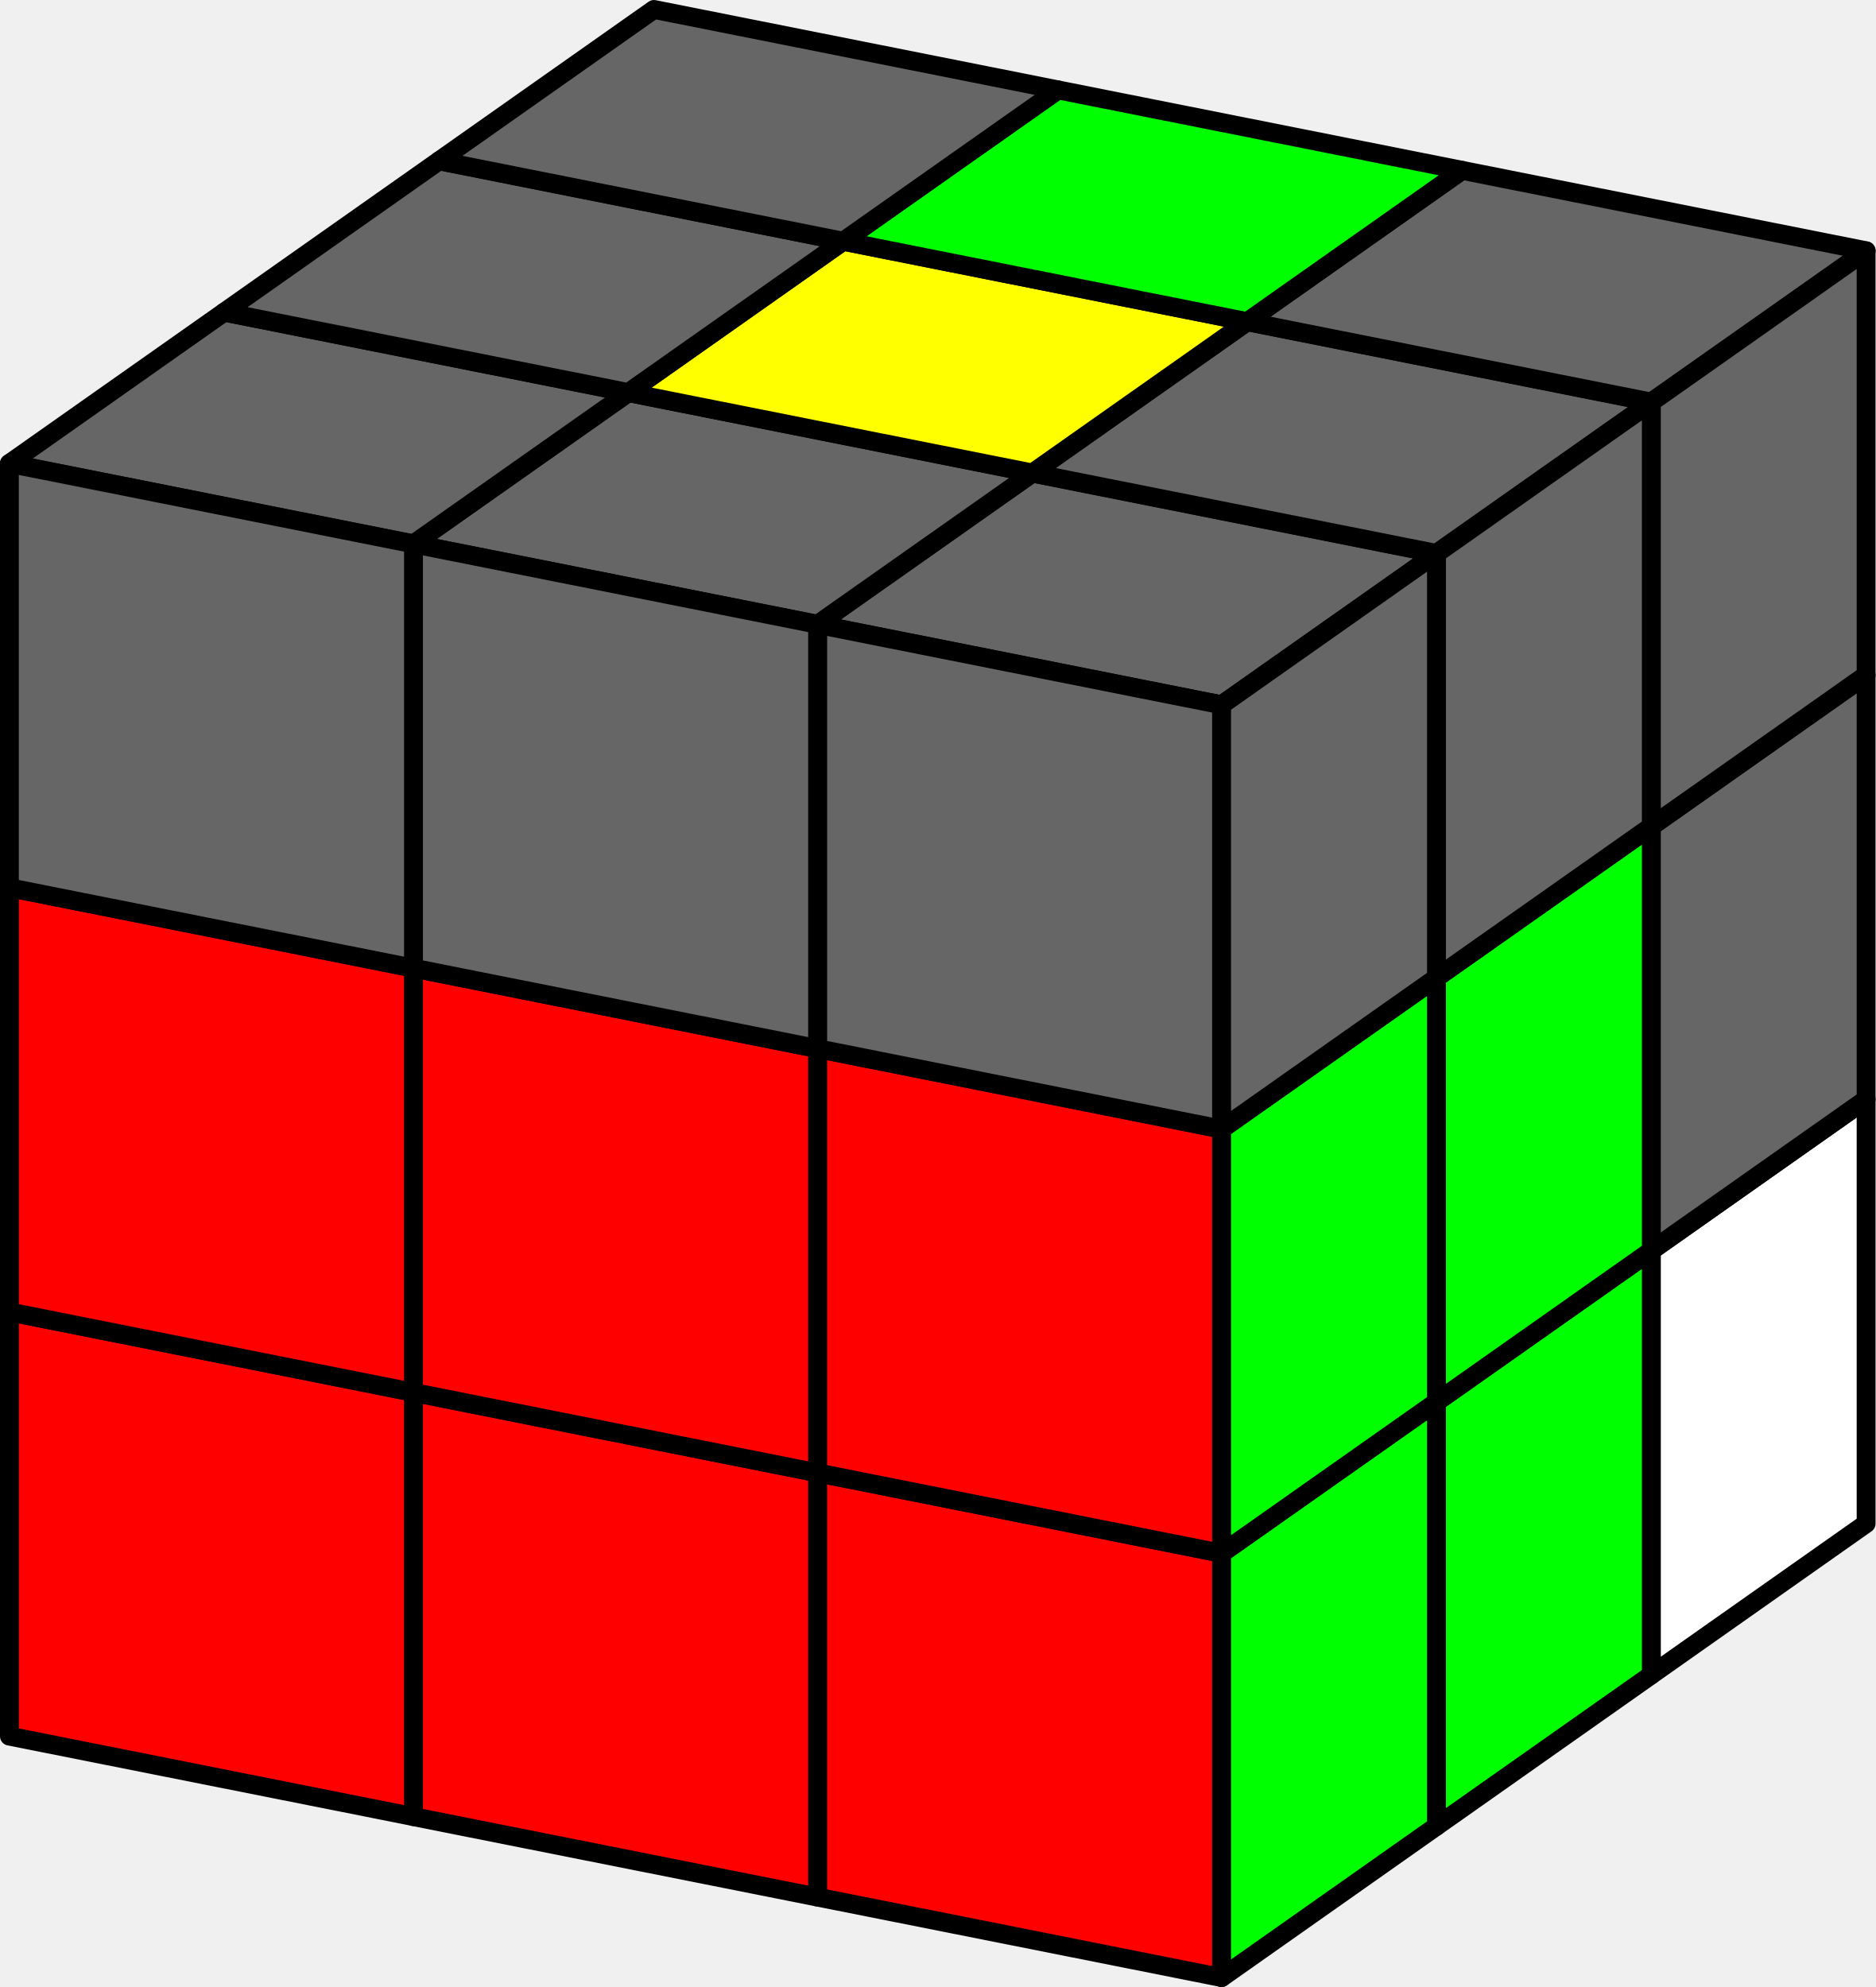
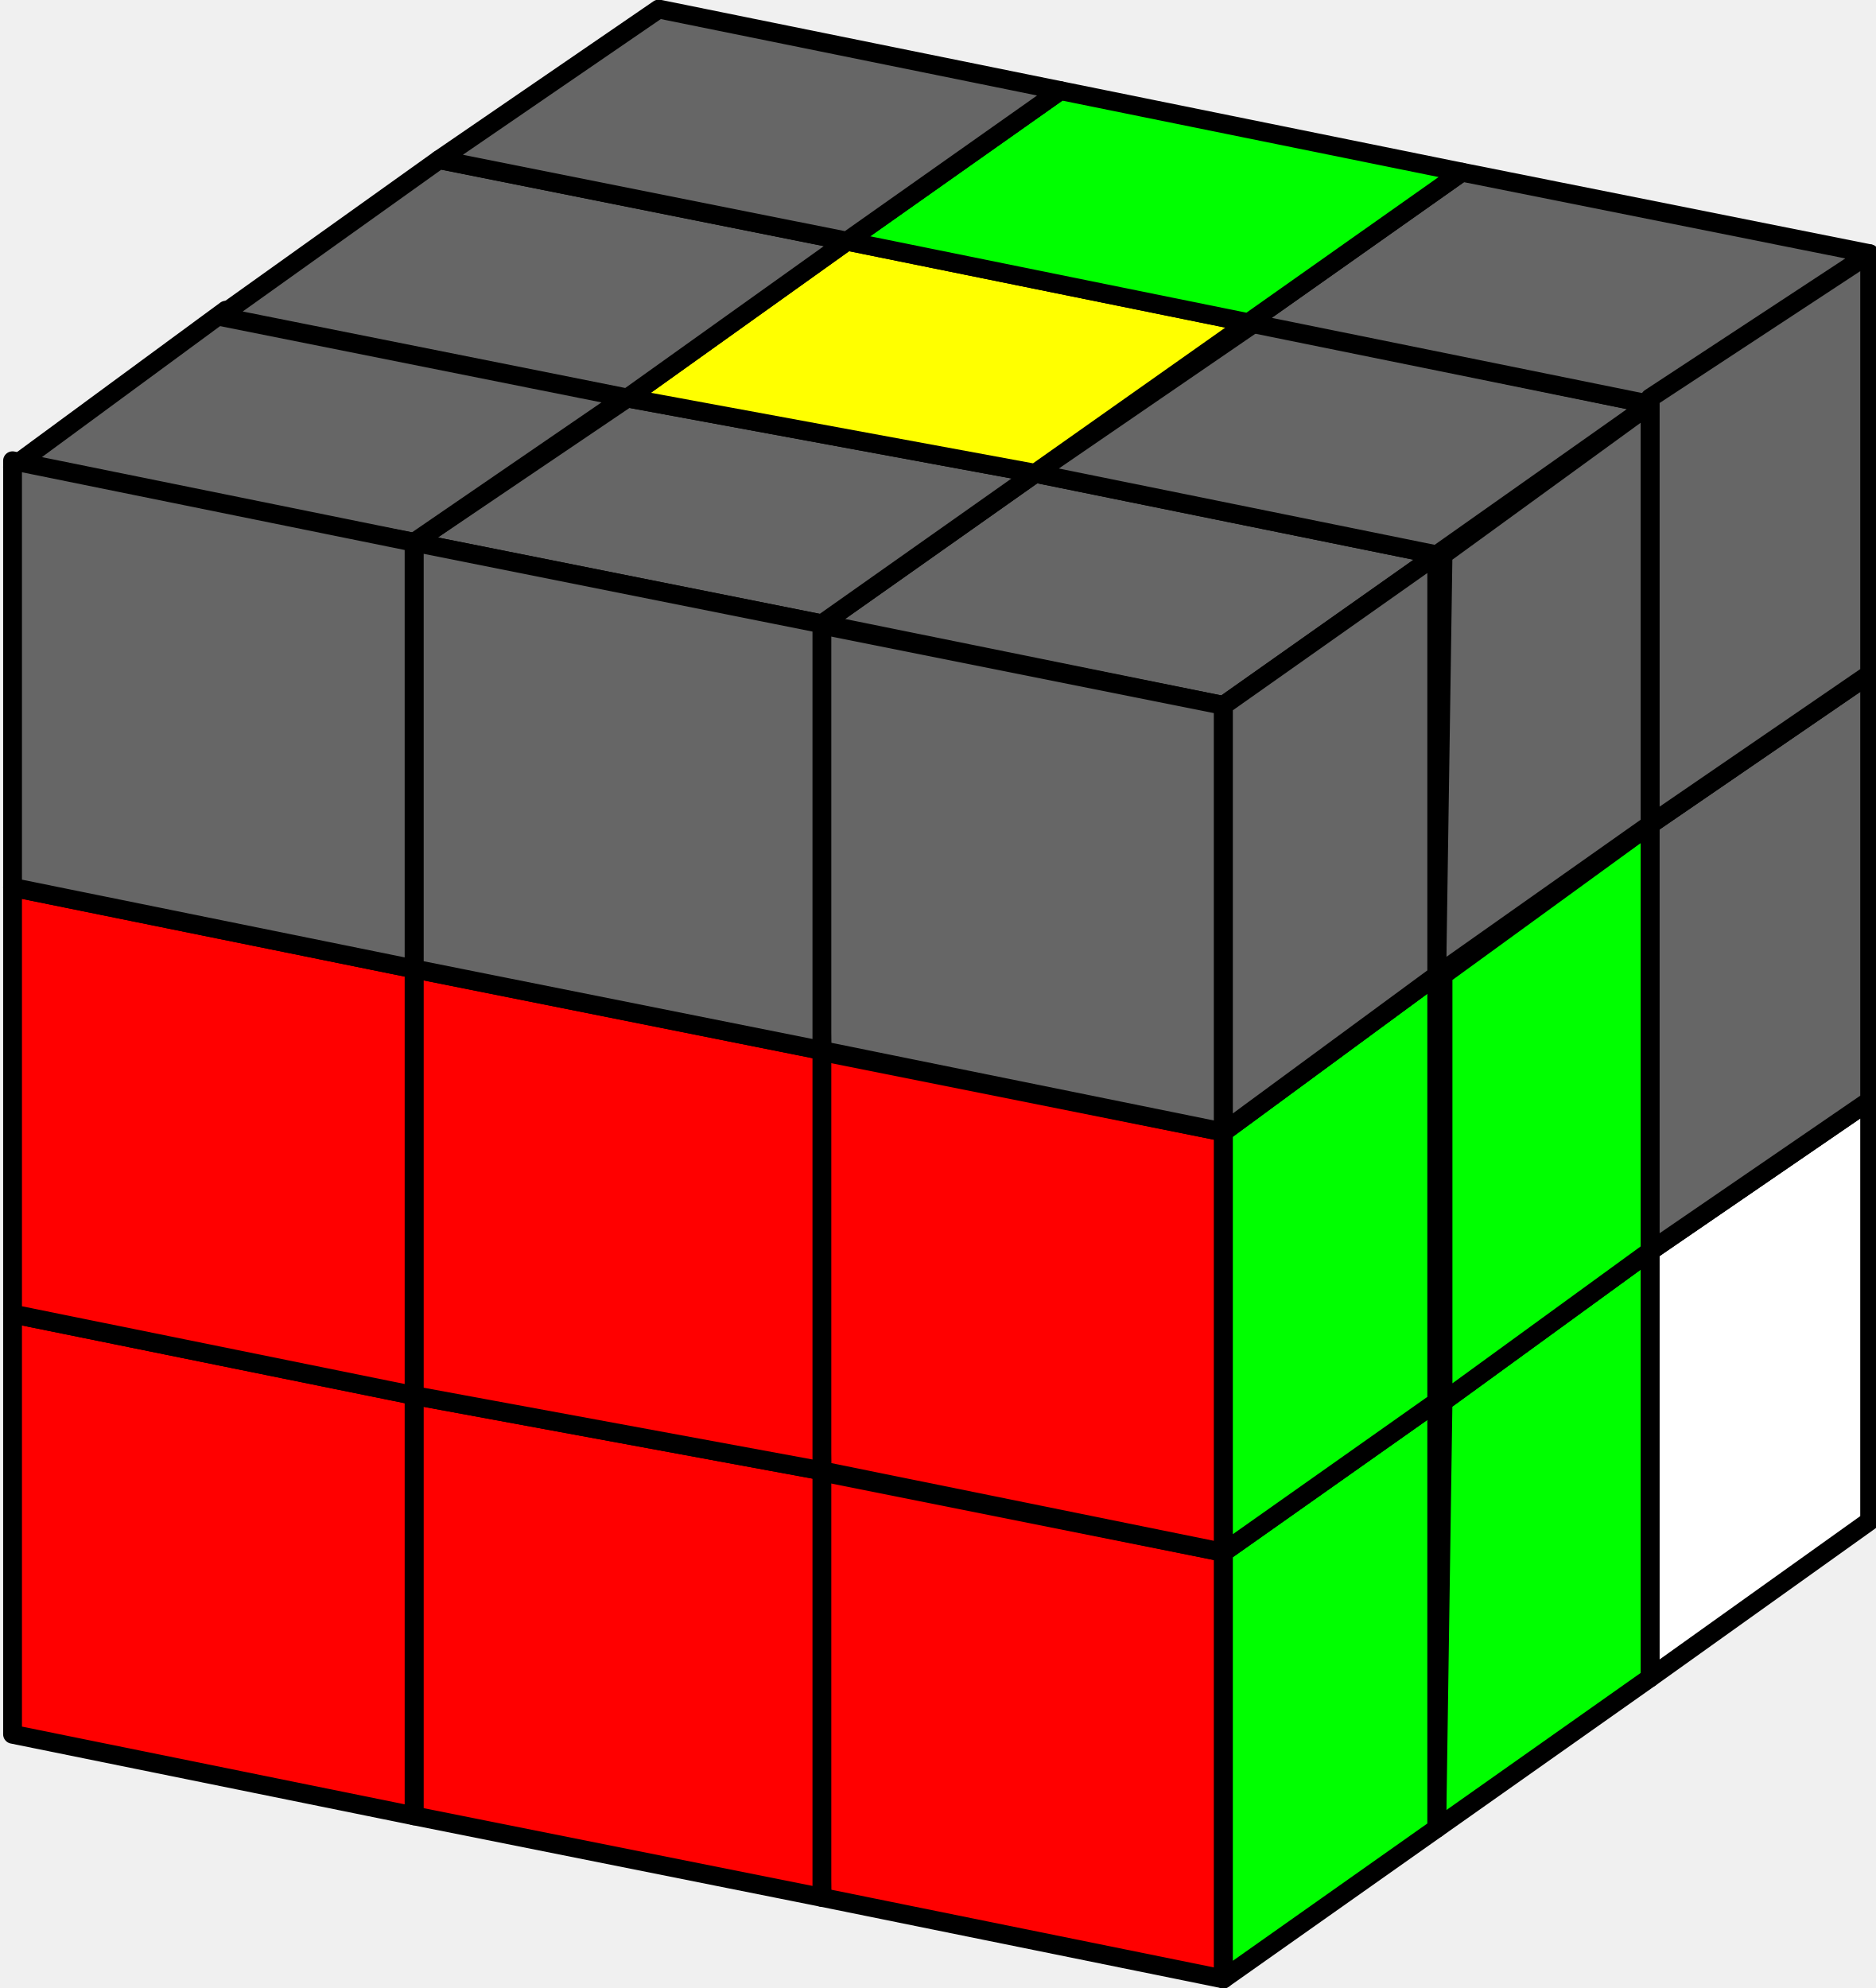
- <svg xmlns="http://www.w3.org/2000/svg" width="59.726mm" height="63.284mm" viewBox="0 0 29.863 31.642" version="1.1" id="svg5">
-   <defs id="defs2">
-     </defs>
-   <g id="layer1" transform="translate(-80.0524,-115.6786)">
-     <path style="fill:#666666;fill-opacity:1;stroke:#000000;stroke-width:0.3;stroke-linejoin:round;paint-order:fill markers stroke" id="U9" width="9.604" height="8.571" x="74.031" y="118.384" d="m 96.49,123.212 6.434,1.281 -3.421,2.41 -6.434,-1.281 z" />
-     <path style="fill:#666666;fill-opacity:1;stroke:#000000;stroke-width:0.3;stroke-linejoin:round;paint-order:fill markers stroke" id="U8" width="9.604" height="8.571" x="66.815" y="117.068" d="m 90.057,121.93 6.434,1.281 -3.421,2.41 -6.434,-1.281 z" />
-     <path style="fill:#666666;fill-opacity:1;stroke:#000000;stroke-width:0.3;stroke-linejoin:round;paint-order:fill markers stroke" id="U7" width="9.604" height="8.571" x="61.135" y="115.674" d="m 83.623,120.649 6.434,1.281 -3.421,2.41 -6.434,-1.281 z" />
-     <path style="fill:#666666;fill-opacity:1;stroke:#000000;stroke-width:0.3;stroke-linejoin:round;paint-order:fill markers stroke" id="U6" width="9.604" height="8.571" x="77.44" y="116.423" d="m 99.911,120.801 6.434,1.281 -3.421,2.41 -6.434,-1.281 z" />
-     <path style="fill:#ffff00;fill-opacity:1;stroke:#000000;stroke-width:0.3;stroke-linejoin:round;paint-order:fill markers stroke" id="U5" width="9.604" height="8.571" x="70.958" y="114.744" d="m 93.477,119.52 6.434,1.281 -3.421,2.41 -6.434,-1.281 z" />
-     <path style="fill:#666666;fill-opacity:1;stroke:#000000;stroke-width:0.3;stroke-linejoin:round;paint-order:fill markers stroke" id="U4" width="9.604" height="8.571" x="65.666" y="113.143" d="m 87.044,118.239 6.434,1.281 -3.421,2.41 -6.434,-1.281 z" />
-     <path style="fill:#666666;fill-opacity:1;stroke:#000000;stroke-width:0.3;stroke-linejoin:round;paint-order:fill markers stroke" id="U3" width="9.604" height="8.571" x="80.536" y="113.273" d="m 103.332,118.391 6.434,1.281 -3.421,2.41 -6.434,-1.281 z" />
-     <path style="fill:#00ff00;fill-opacity:1;stroke:#000000;stroke-width:0.3;stroke-linejoin:round;paint-order:fill markers stroke" id="U2" width="9.604" height="8.571" x="76.922" y="111.711" d="m 96.898,117.11 6.434,1.281 -3.421,2.41 -6.434,-1.281 z" />
-     <path style="fill:#666666;fill-opacity:1;stroke:#000000;stroke-width:0.3;stroke-linejoin:round;paint-order:fill markers stroke" id="U1" width="9.604" height="8.571" x="70.377" y="109.826" d="m 90.465,115.829 6.434,1.281 -3.421,2.41 -6.434,-1.281 z" />
-     <path style="fill:#ff0000;fill-opacity:1;stroke:#000000;stroke-width:0.3;stroke-linejoin:round;paint-order:fill markers stroke" id="F9" width="9.604" height="8.571" x="70.598" y="136.57" d="m 93.069,139.133 6.434,1.281 0,6.756 -6.434,-1.281 z" />
-     <path style="fill:#ff0000;fill-opacity:1;stroke:#000000;stroke-width:0.3;stroke-linejoin:round;paint-order:fill markers stroke" id="F8" width="9.604" height="8.571" x="59.792" y="135.191" d="m 86.636,137.852 6.434,1.281 v 6.756 l -6.434,-1.281 z" />
-     <path style="fill:#ff0000;fill-opacity:1;stroke:#000000;stroke-width:0.3;stroke-linejoin:round;paint-order:fill markers stroke" id="F7" width="9.604" height="8.571" x="49.532" y="131.733" d="m 80.202,136.57 6.434,1.281 v 6.756 L 80.202,143.326 Z" />
-     <path style="fill:#ff0000;fill-opacity:1;stroke:#000000;stroke-width:0.3;stroke-linejoin:round;paint-order:fill markers stroke" id="F6" width="9.604" height="8.571" x="66.726" y="127.241" d="m 93.069,132.377 6.434,1.281 v 6.756 l -6.434,-1.281 z" />
-     <path style="fill:#ff0000;fill-opacity:1;stroke:#000000;stroke-width:0.3;stroke-linejoin:round;paint-order:fill markers stroke" id="F5" width="9.604" height="8.571" x="54.695" y="124.401" d="m 86.636,131.096 6.434,1.281 v 6.756 l -6.434,-1.281 z" />
-     <path style="fill:#ff0000;fill-opacity:1;stroke:#000000;stroke-width:0.3;stroke-linejoin:round;paint-order:fill markers stroke" id="F4" width="9.604" height="8.571" x="47.053" y="122.947" d="m 80.202,129.814 6.434,1.281 -1e-6,6.756 -6.434,-1.281 z" />
-     <path style="fill:#666666;fill-opacity:1;stroke:#000000;stroke-width:0.3;stroke-linejoin:round;paint-order:fill markers stroke" id="F3" width="9.604" height="8.571" x="62.75" y="117.216" d="m 93.069,125.622 6.434,1.281 v 6.756 l -6.434,-1.281 z" />
-     <path style="fill:#666666;fill-opacity:1;stroke:#000000;stroke-width:0.3;stroke-linejoin:round;paint-order:fill markers stroke" id="F2" width="9.604" height="8.571" x="54.643" y="118.61" d="m 86.636,124.34 6.434,1.281 0,6.756 -6.434,-1.281 z" />
-     <path style="fill:#666666;fill-opacity:1;stroke:#000000;stroke-width:0.3;stroke-linejoin:round;paint-order:fill markers stroke" id="F1" width="9.604" height="8.571" x="46.847" y="116.39" d="m 80.202,123.059 6.434,1.281 1e-6,6.756 -6.434,-1.281 z" />
-     <path style="fill:#ffffff;fill-opacity:1;stroke:#000000;stroke-width:0.3;stroke-linejoin:round;paint-order:fill markers stroke" id="R9" width="9.604" height="8.571" x="90.307" y="125.742" d="m 106.344,135.595 3.421,-2.41 v 6.756 l -3.421,2.41 z" />
-     <path style="fill:#00ff00;fill-opacity:1;stroke:#000000;stroke-width:0.3;stroke-linejoin:round;paint-order:fill markers stroke" id="R8" width="9.604" height="8.571" x="83.465" y="132.377" d="m 102.924,138.005 3.421,-2.41 0,6.756 -3.421,2.41 z" />
-     <path style="fill:#00ff00;fill-opacity:1;stroke:#000000;stroke-width:0.3;stroke-linejoin:round;paint-order:fill markers stroke" id="R7" width="9.604" height="8.571" x="74.019" y="140.916" d="m 99.503,140.415 3.421,-2.41 v 6.756 l -3.421,2.41 z" />
-     <path style="fill:#666666;fill-opacity:1;stroke:#000000;stroke-width:0.3;stroke-linejoin:round;paint-order:fill markers stroke" id="R6" width="9.604" height="8.571" x="83.465" y="117.05" d="m 106.344,128.839 3.421,-2.41 v 6.756 l -3.421,2.41 z" />
-     <path style="fill:#00ff00;fill-opacity:1;stroke:#000000;stroke-width:0.3;stroke-linejoin:round;paint-order:fill markers stroke" id="R5" width="9.604" height="8.571" x="77.44" y="123.179" d="m 102.924,131.249 3.421,-2.41 v 6.756 l -3.421,2.41 z" />
-     <path style="fill:#00ff00;fill-opacity:1;stroke:#000000;stroke-width:0.3;stroke-linejoin:round;paint-order:fill markers stroke" id="path1985" width="9.604" height="8.571" x="68.972" y="132.37" d="m 99.503,133.659 3.421,-2.41 v 6.756 l -3.421,2.41 z" />
-     <path style="fill:#666666;fill-opacity:1;stroke:#000000;stroke-width:0.3;stroke-linejoin:round;paint-order:fill markers stroke" id="R3" width="9.604" height="8.571" x="80.861" y="107.257" d="m 106.344,122.083 3.421,-2.41 v 6.756 l -3.421,2.41 z" />
-     <path style="fill:#666666;fill-opacity:1;stroke:#000000;stroke-width:0.3;stroke-linejoin:round;paint-order:fill markers stroke" id="R2" width="9.604" height="8.571" x="74.019" y="112.077" d="m 102.924,124.493 3.421,-2.41 0,6.756 -3.421,2.41 z" />
-     <path style="fill:#666666;fill-opacity:1;stroke:#000000;stroke-width:0.3;stroke-linejoin:round;paint-order:fill markers stroke" id="R1" width="9.604" height="8.571" x="65.241" y="119.306" d="m 99.503,126.903 3.421,-2.41 v 6.756 l -3.421,2.41 z" />
+ <svg xmlns="http://www.w3.org/2000/svg" width="225.7" height="239.2" viewBox="0 0 29.9 31.6">
+   <g stroke="#000000" stroke-linejoin="round" stroke-width="0.3" paint-order="fill markers stroke">
+     <path fill="#666666" d="m96.5 123.2 6.4 1.3-3.4 2.4-6.4-1.3z" transform="translate(-80 -115.7)" />
+     <path fill="#666666" d="m90 122 6.5 1.2-3.4 2.4-6.5-1.3z" transform="translate(-80 -115.7)" />
+     <path fill="#666666" d="m83.6 120.6 6.5 1.3-3.5 2.4-6.4-1.2z" transform="translate(-80 -115.7)" />
+     <path fill="#666666" d="m100 120.8 6.3 1.3-3.4 2.4-6.4-1.3z" transform="translate(-80 -115.7)" />
+     <path fill="#ffff00" d="m93.5 119.5 6.4 1.3-3.4 2.4L90 122z" transform="translate(-80 -115.7)" />
+     <path fill="#666666" d="m87 118.2 6.5 1.3L90 122l-6.5-1.3z" transform="translate(-80 -115.7)" />
+     <path fill="#666666" d="m103.3 118.4 6.5 1.3-3.5 2.4-6.4-1.3z" transform="translate(-80 -115.7)" />
+     <path fill="#00ff00" d="m96.9 117.1 6.4 1.3-3.4 2.4-6.4-1.3z" transform="translate(-80 -115.7)" />
+     <path fill="#666666" d="m90.5 115.8 6.4 1.3-3.4 2.4-6.5-1.3z" transform="translate(-80 -115.7)" />
+     <path fill="#ff0000" d="m93 139.1 6.5 1.3v6.8l-6.4-1.3z" transform="translate(-80 -115.7)" />
+     <path fill="#ff0000" d="m86.6 137.9 6.5 1.2v6.8l-6.5-1.3z" transform="translate(-80 -115.7)" />
+     <path fill="#ff0000" d="m80.2 136.6 6.4 1.3v6.7l-6.4-1.3Z" transform="translate(-80 -115.7)" />
+     <path fill="#ff0000" d="m93 132.4 6.5 1.3v6.7l-6.4-1.3z" transform="translate(-80 -115.7)" />
+     <path fill="#ff0000" d="m86.6 131.1 6.5 1.3v6.7l-6.5-1.2z" transform="translate(-80 -115.7)" />
+     <path fill="#ff0000" d="m80.2 129.8 6.4 1.3v6.8l-6.4-1.3z" transform="translate(-80 -115.7)" />
+     <path fill="#666666" d="m93 125.6 6.5 1.3v6.8l-6.4-1.3z" transform="translate(-80 -115.7)" />
+     <path fill="#666666" d="m86.6 124.3 6.5 1.3v6.8l-6.5-1.3z" transform="translate(-80 -115.7)" />
+     <path fill="#666666" d="m80.2 123 6.4 1.3v6.8l-6.4-1.3z" transform="translate(-80 -115.7)" />
+     <path fill="#ffffff" d="m106.3 135.6 3.5-2.4v6.7l-3.5 2.5z" transform="translate(-80 -115.7)" />
+     <path fill="#00ff00" d="m103 138 3.3-2.4v6.8l-3.4 2.4z" transform="translate(-80 -115.7)" />
+     <path fill="#00ff00" d="m99.5 140.4 3.4-2.4v6.8l-3.4 2.4z" transform="translate(-80 -115.7)" />
+     <path fill="#666666" d="m106.3 128.8 3.5-2.4v6.8l-3.5 2.4z" transform="translate(-80 -115.7)" />
+     <path fill="#00ff00" d="m103 131.2 3.3-2.4v6.8L103 138z" transform="translate(-80 -115.7)" />
+     <path fill="#00ff00" d="m99.5 133.7 3.4-2.5v6.8l-3.4 2.4z" transform="translate(-80 -115.7)" />
+     <path fill="#666666" d="m106.3 122 3.5-2.3v6.7l-3.5 2.4z" transform="translate(-80 -115.7)" />
+     <path fill="#666666" d="m103 124.5 3.3-2.4v6.7l-3.4 2.4z" transform="translate(-80 -115.7)" />
+     <path fill="#666666" d="m99.5 126.9 3.4-2.4v6.7l-3.4 2.5z" transform="translate(-80 -115.7)" />
  </g>
</svg>
